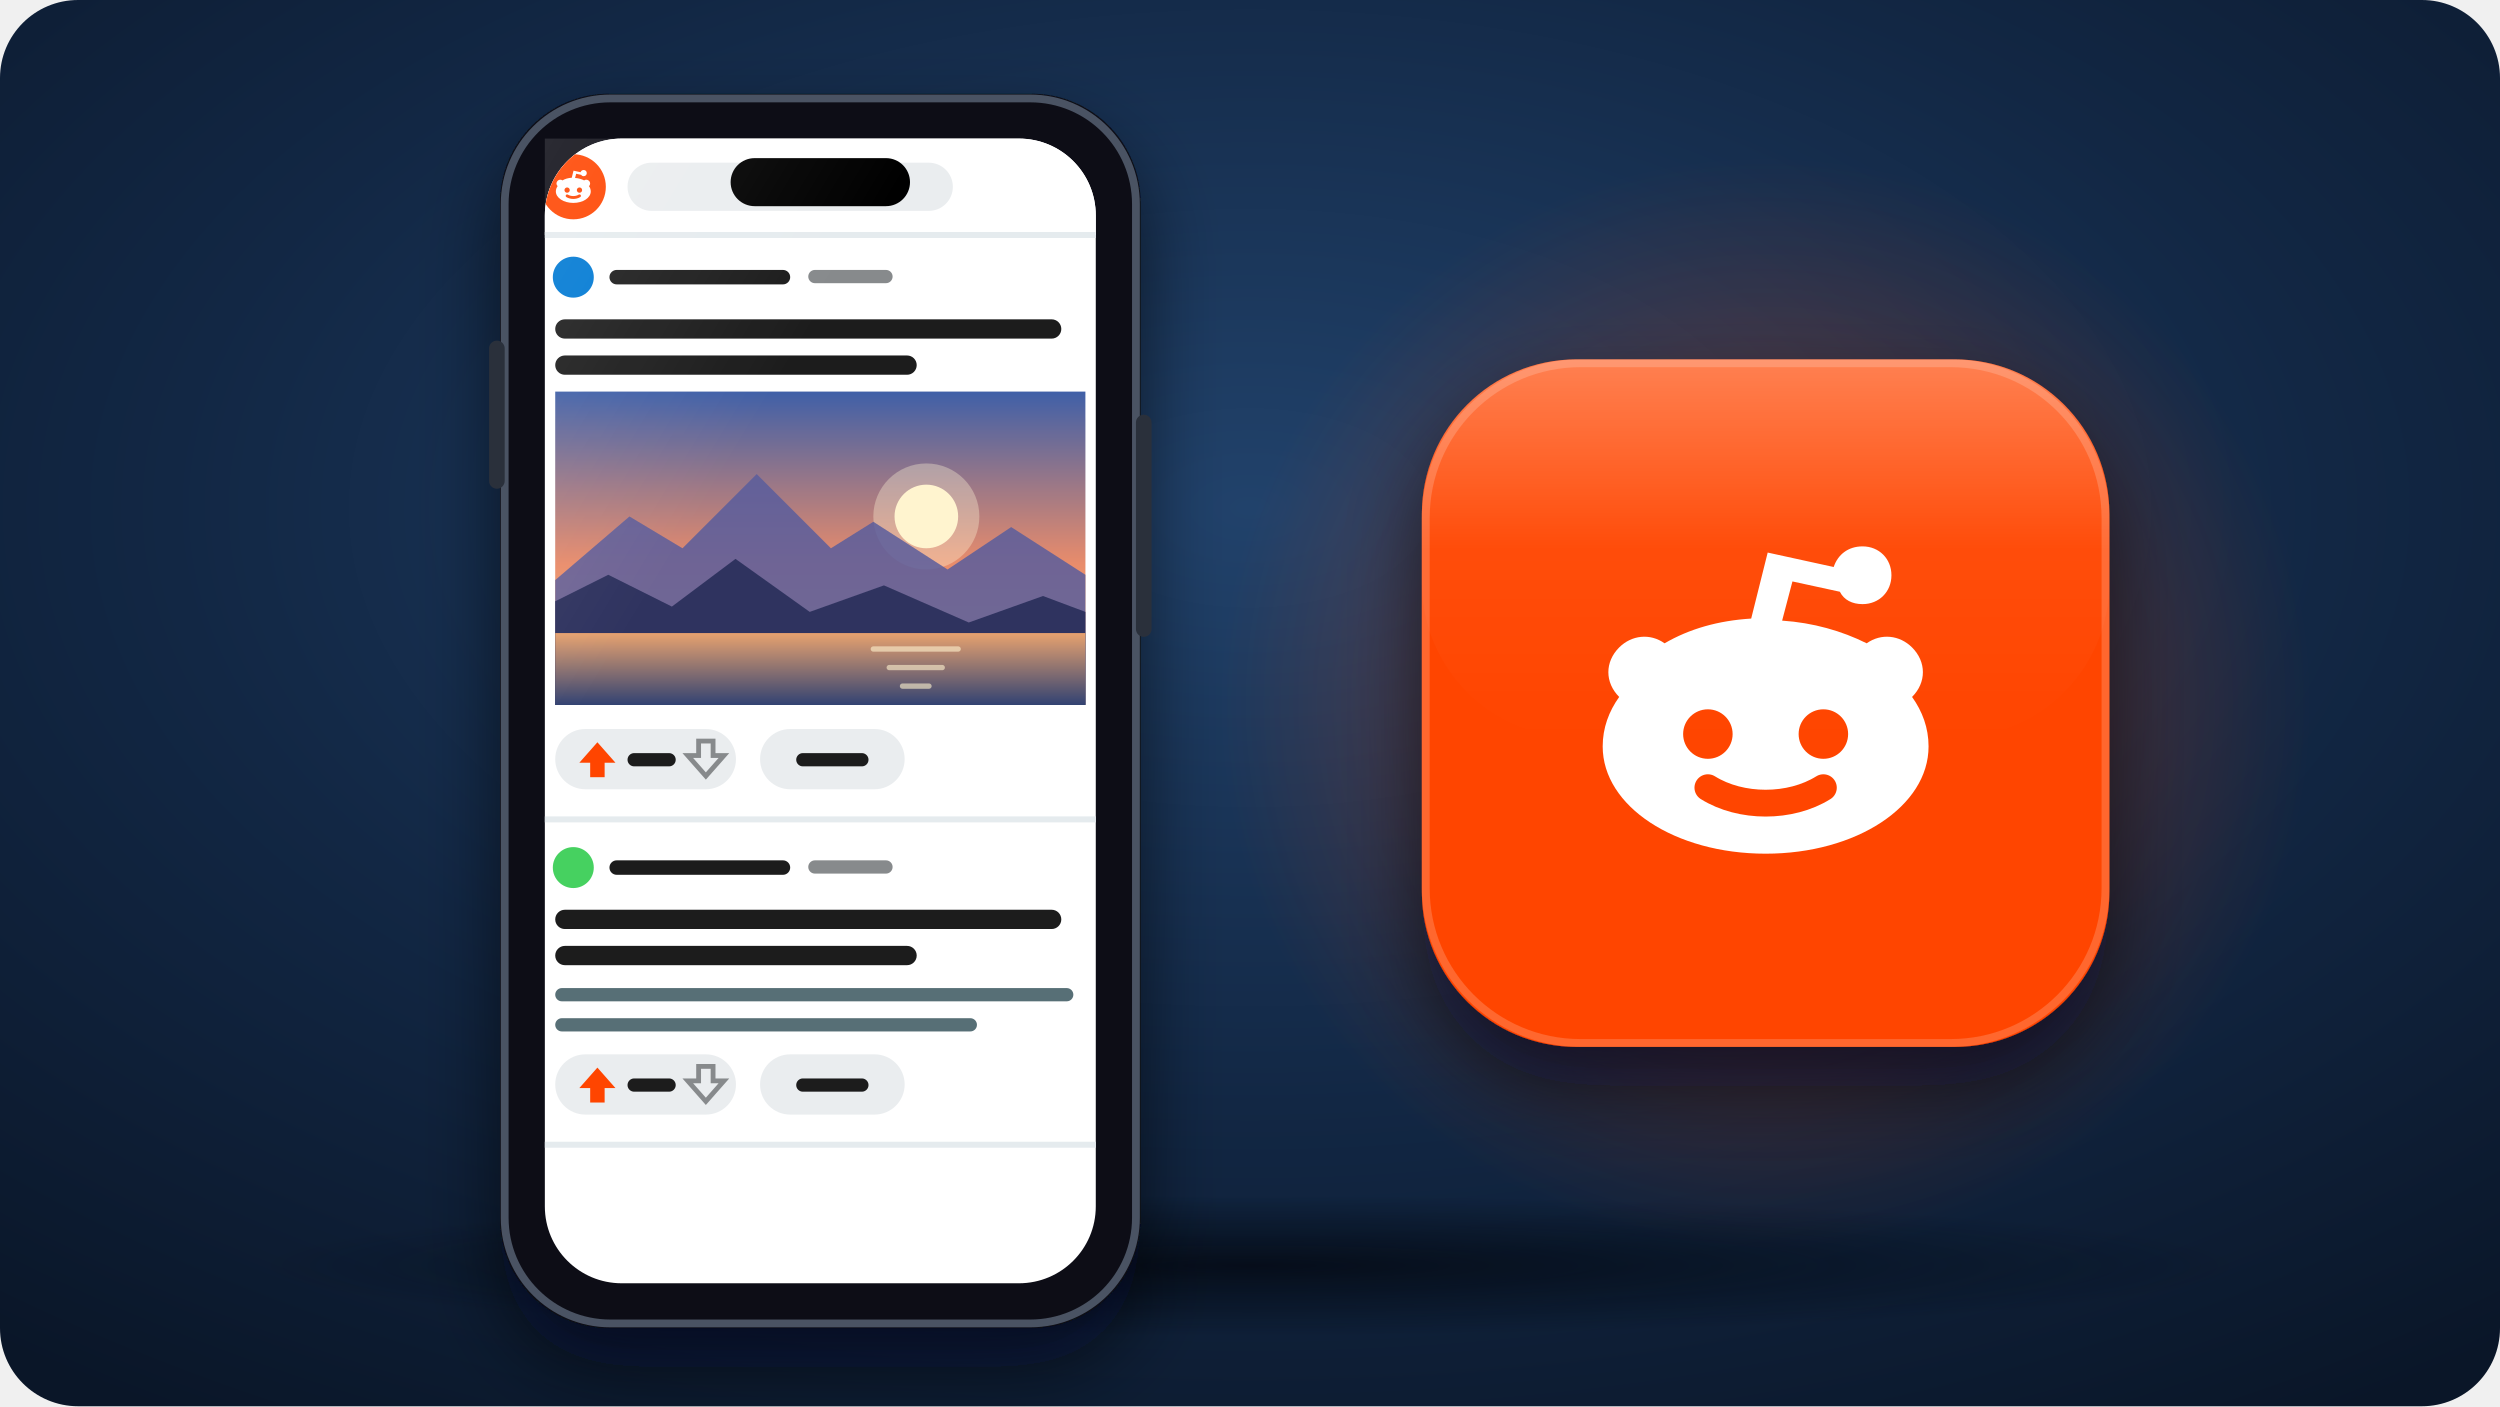
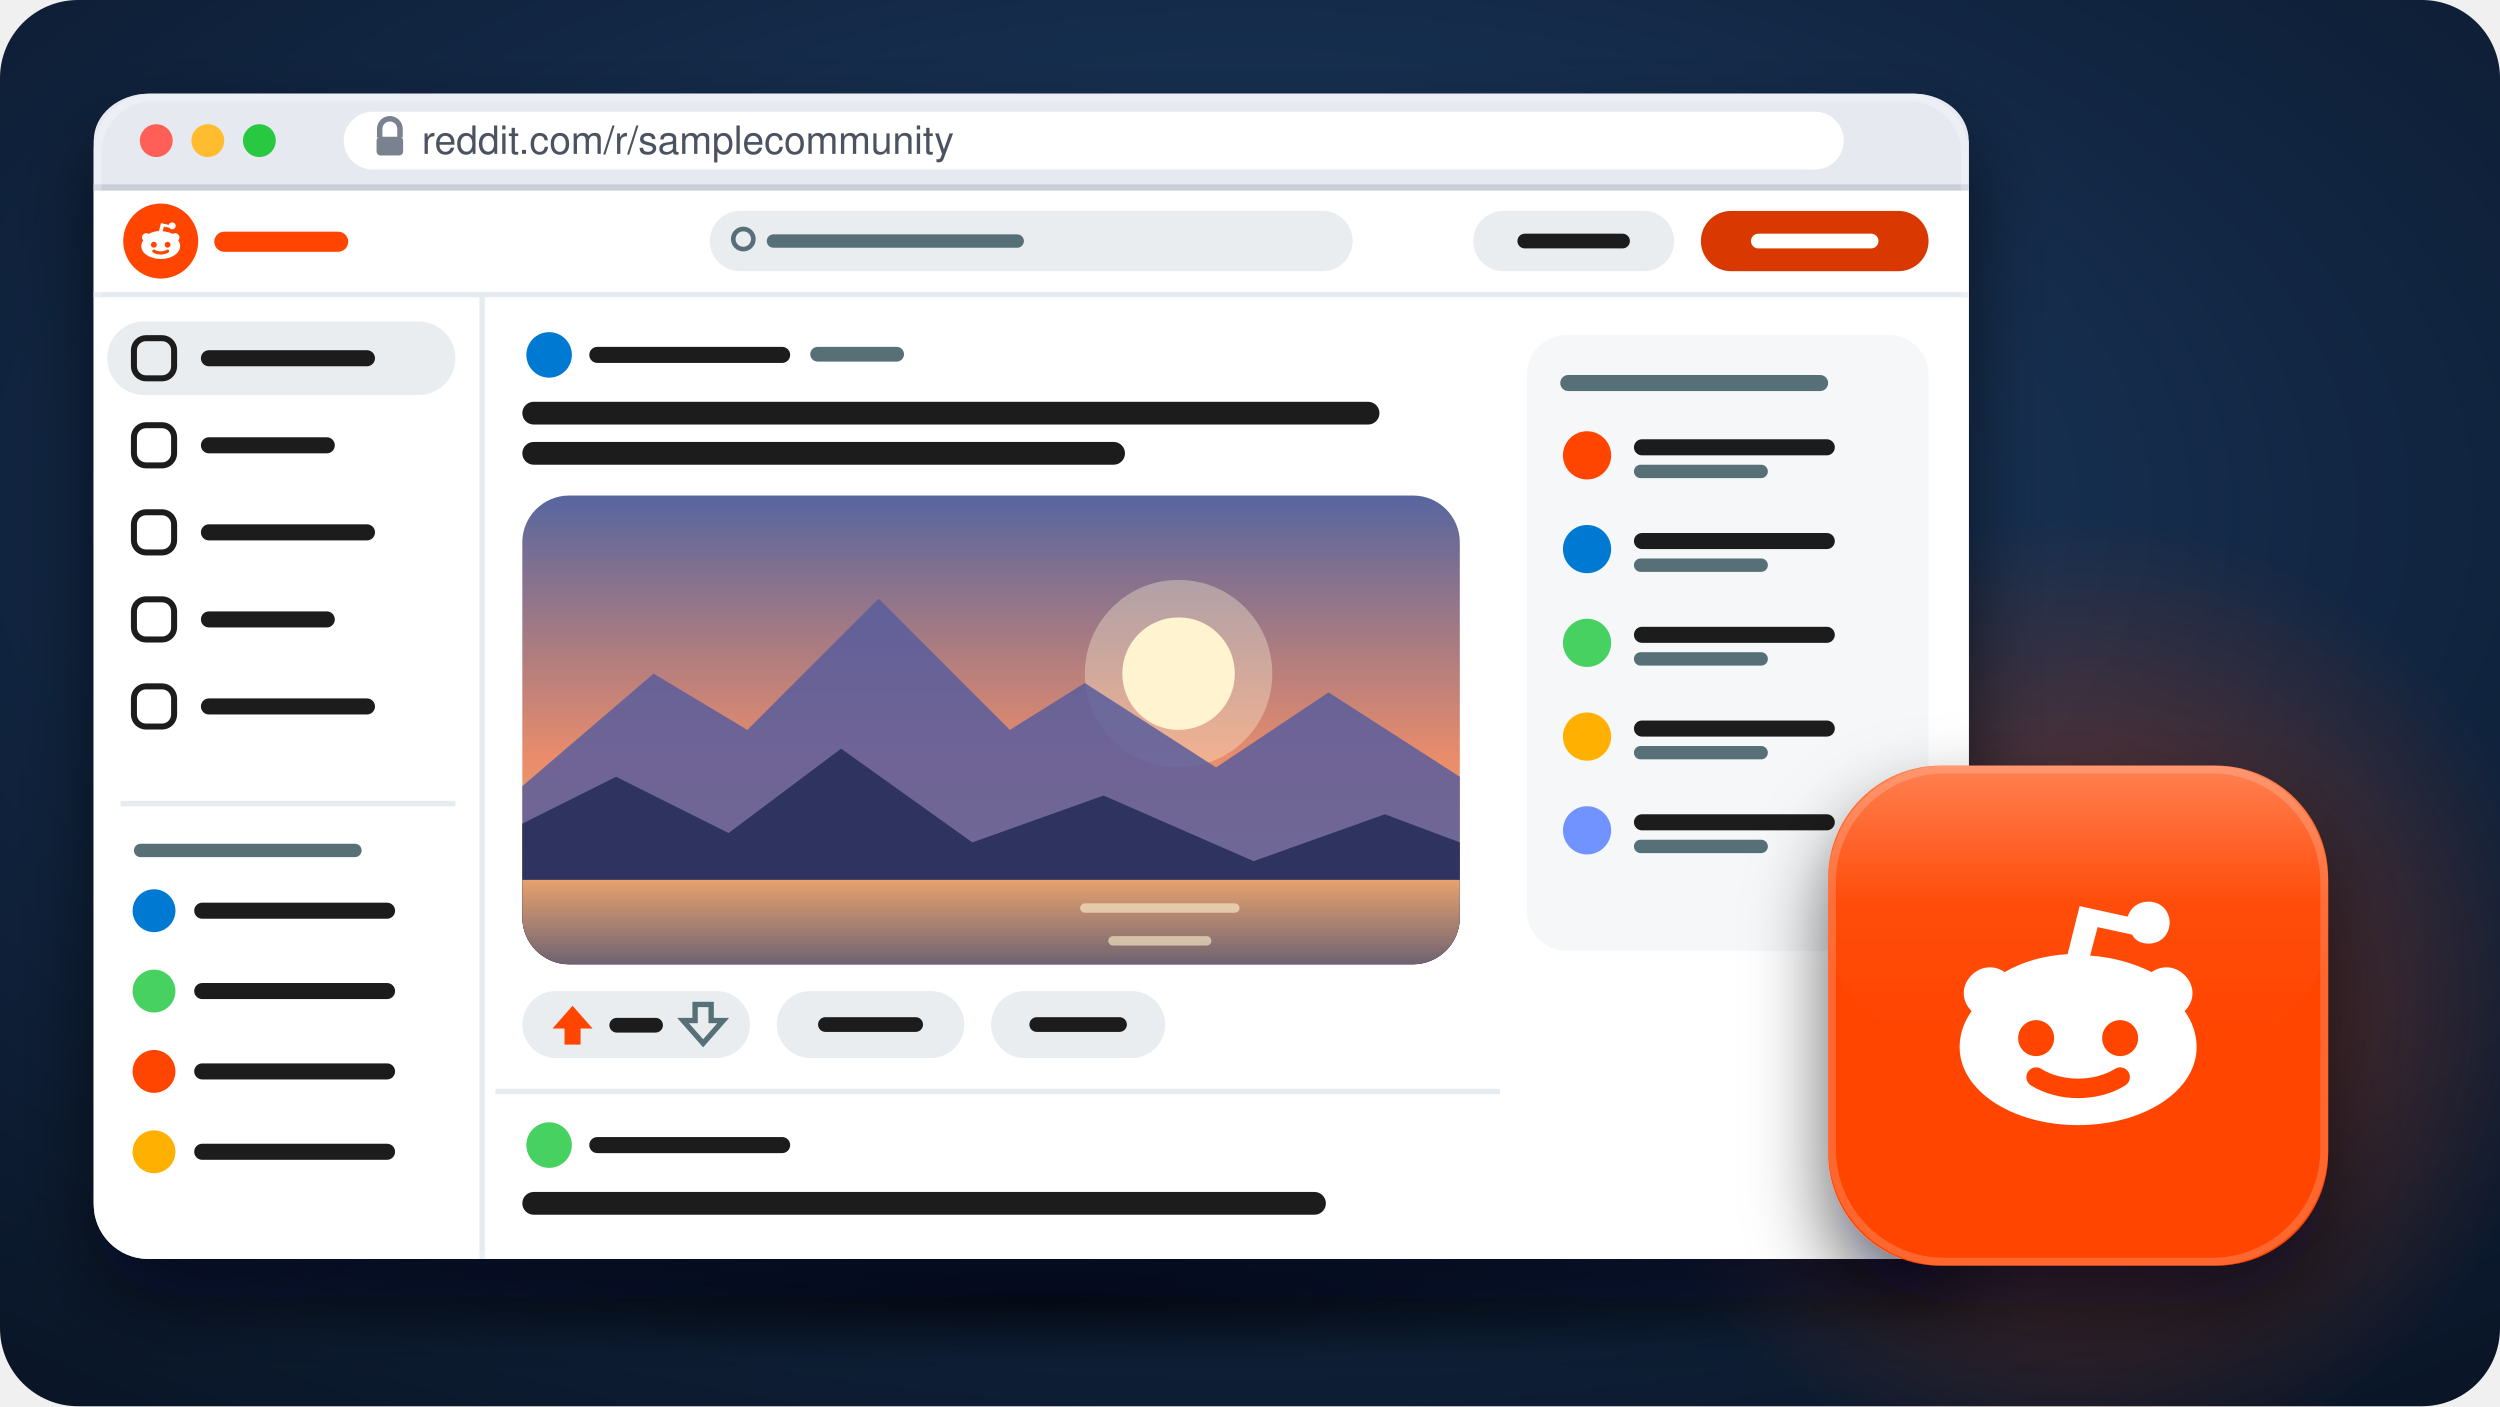
<svg xmlns="http://www.w3.org/2000/svg" viewBox="0 0 320 180" width="320" height="180">
  <defs>
    <radialGradient id="bg" cx="50%" cy="36%" r="78%">
      <stop offset="0" stop-color="#21426b" />
      <stop offset=".55" stop-color="#122744" />
      <stop offset="1" stop-color="#0a1628" />
    </radialGradient>
    <radialGradient id="floor">
      <stop offset="0" stop-color="#01050c" stop-opacity=".7" />
      <stop offset="1" stop-color="#01050c" stop-opacity="0" />
    </radialGradient>
    <filter id="sh" x="-25%" y="-25%" width="150%" height="160%">
      <feDropShadow dx="0" dy="5" stdDeviation="5" flood-color="#01050c" flood-opacity=".6" />
    </filter>
-     <linearGradient id="glare" x1="0" y1="0" x2="1" y2="1">
-       <stop offset="0" stop-color="#fff" stop-opacity=".28" />
-       <stop offset=".5" stop-color="#fff" stop-opacity="0" />
-     </linearGradient>
    <linearGradient id="sky" x1="0" y1="0" x2="0" y2="1">
      <stop offset="0" stop-color="#3d5fa8" />
      <stop offset=".55" stop-color="#e98c6b" />
      <stop offset="1" stop-color="#f7c873" />
    </linearGradient>
    <linearGradient id="lake" x1="0" y1="0" x2="0" y2="1">
      <stop offset="0" stop-color="#e7a26f" />
      <stop offset="1" stop-color="#2c3f72" />
    </linearGradient>
    <linearGradient id="gloss" x1="0" y1="0" x2="0" y2="1">
      <stop offset="0" stop-color="#fff" stop-opacity=".32" />
      <stop offset=".5" stop-color="#fff" stop-opacity=".04" />
      <stop offset="1" stop-color="#fff" stop-opacity="0" />
    </linearGradient>
  </defs>
  <rect width="320" height="180" rx="10" fill="url(#bg)" />
-   <ellipse cx="160" cy="162" rx="128" ry="9" fill="url(#floor)" />
+   <ellipse cx="134" cy="166" rx="124" ry="8" fill="url(#floor)" />
  <defs>
-     <radialGradient id="gl34">
+     <radialGradient id="gl89">
      <stop offset="0" stop-color="#ff4500" stop-opacity=".45" />
      <stop offset="1" stop-color="#ff4500" stop-opacity="0" />
    </radialGradient>
  </defs>
-   <circle cx="226" cy="90" r="70" fill="url(#gl34)" />
-   <rect x="64" y="12" width="82" height="158" rx="13.94" fill="#0e1117" filter="url(#sh)" />
-   <rect x="64.6" y="12.6" width="80.8" height="156.8" rx="13.53" fill="none" stroke="#4a5363" stroke-width="1" />
-   <rect x="62.6" y="43.6" width="2" height="18.96" rx="1" fill="#2a303b" />
-   <rect x="145.4" y="53.08" width="2" height="28.44" rx="1" fill="#2a303b" />
-   <clipPath id="ph35">
-     <rect x="69.74" y="17.74" width="70.52" height="146.52" rx="9.84" />
+   <circle cx="266" cy="128" r="62" fill="url(#gl89)" />
+   <rect x="12" y="12" width="240" height="149.14" rx="7" fill="#dfe3ea" filter="url(#sh)" />
+   <clipPath id="win91">
+     <rect x="12" y="12" width="240" height="149.14" rx="7" />
  </clipPath>
-   <g clip-path="url(#ph35)">
-     <svg x="69.74" y="17.74" width="70.52" height="146.52" viewBox="0 0 100 190" preserveAspectRatio="xMidYMin slice">
-       <rect width="100" height="190" fill="#fff" />
-       <rect width="100" height="16" fill="#fff" />
-       <circle cx="9" cy="8" r="5.4" fill="#ff4500" />
-       <svg x="4.6" y="3.6" width="8.8" height="8.8" viewBox="0 0 24 24" preserveAspectRatio="xMidYMid slice">
+   <g clip-path="url(#win91)">
+     <svg x="12" y="24" width="240" height="137.14" viewBox="0 0 280 160" preserveAspectRatio="xMidYMid slice">
+       <rect width="280" height="160" fill="#fff" />
+       <path d="M0 16h280" stroke="#e5ebee" stroke-width=".8" />
+       <circle cx="10" cy="8" r="5.6" fill="#ff4500" />
+       <svg x="5.6" y="3.6" width="8.8" height="8.8" viewBox="0 0 24 24" preserveAspectRatio="xMidYMid slice">
        <path d="M16.9 9.1c.7-.5 1.6-.4 2.2.2.7.7.7 1.7 0 2.4.5.7.8 1.5.8 2.4 0 2.9-3.5 5.2-7.9 5.2s-7.9-2.3-7.9-5.2c0-.9.3-1.7.8-2.4-.7-.7-.7-1.7 0-2.4.6-.6 1.5-.7 2.2-.2 1.2-.7 2.6-1.1 4.2-1.2l.8-3.2 3.2.7c.2-.6.7-1 1.4-1 .8 0 1.4.6 1.4 1.4s-.6 1.4-1.4 1.4c-.5 0-.9-.2-1.1-.6l-2.3-.5-.5 1.9c1.5.1 2.9.5 4.1 1.1z" fill="#fff" />
        <circle cx="9.2" cy="13.5" r="1.2" fill="#ff4500" />
        <circle cx="14.8" cy="13.5" r="1.2" fill="#ff4500" />
        <path d="M9.2 16.1c1.6 1 4 1 5.6 0" fill="none" stroke="#ff4500" stroke-width="1.3" stroke-linecap="round" />
      </svg>
-       <rect x="18" y="4" width="54" height="8" rx="4" fill="#eaedef" />
-       <path d="M0 16h100" stroke="#e5ebee" />
-       <circle cx="9" cy="23" r="3.4" fill="#0079d3" />
-       <rect x="15" y="21.8" width="30" height="2.4" rx="1.2" fill="#1c1c1c" />
-       <rect x="48" y="21.8" width="14" height="2.2" rx="1.1" fill="#878a8c" />
-       <rect x="6" y="30" width="84" height="3.2" rx="1.6" fill="#1c1c1c" />
-       <rect x="6" y="36" width="60" height="3.2" rx="1.6" fill="#1c1c1c" />
-       <rect x="6" y="42" width="88" height="52" rx="5" fill="#eee" />
-       <svg x="6" y="42" width="88" height="52" viewBox="0 0 100 60" preserveAspectRatio="xMidYMid slice">
-         <rect width="100" height="60" fill="url(#sky)" />
-         <circle cx="70" cy="24" r="10" fill="#fff6d8" fill-opacity=".35" />
-         <circle cx="70" cy="24" r="6" fill="#fff4cf" />
-         <path d="M0 36L14 24l10 6 14-14 14 14 8-5 14 9 12-8 14 9v25H0z" fill="#5a5d9c" fill-opacity=".85" />
-         <path d="M0 60V40l10-5 12 6 12-9 14 10 14-5 16 7 14-5 8 3v18z" fill="#2f335f" />
-         <rect y="46" width="100" height="14" fill="url(#lake)" />
-         <path d="M60 49h16M63 52.5h10M65.5 56h5" stroke="#fff4cf" stroke-opacity=".6" stroke-width="1" stroke-linecap="round" />
-       </svg>
-       <rect x="6" y="98" width="30" height="10" rx="5" fill="#eaedef" />
-       <path d="M10 103.6l3-3.4 3 3.4h-1.8v2.4h-2.4v-2.4z" fill="#ff4500" />
-       <rect x="18" y="102" width="8" height="2.2" rx="1.1" fill="#1c1c1c" />
-       <path d="M28 102.4l3 3.4 3-3.4h-1.8v-2.4h-2.4v2.4z" fill="none" stroke="#878a8c" stroke-width=".8" />
-       <rect x="40" y="98" width="24" height="10" rx="5" fill="#eaedef" />
-       <rect x="46" y="102" width="12" height="2.2" rx="1.1" fill="#1c1c1c" />
-       <path d="M0 113h100" stroke="#e5ebee" />
-       <circle cx="9" cy="121" r="3.4" fill="#46d160" />
-       <rect x="15" y="119.8" width="30" height="2.4" rx="1.2" fill="#1c1c1c" />
-       <rect x="48" y="119.8" width="14" height="2.2" rx="1.1" fill="#878a8c" />
-       <rect x="6" y="128" width="84" height="3.2" rx="1.6" fill="#1c1c1c" />
-       <rect x="6" y="134" width="60" height="3.2" rx="1.6" fill="#1c1c1c" />
-       <rect x="6" y="141" width="86" height="2.2" rx="1.1" fill="#576f76" />
-       <rect x="6" y="146" width="70" height="2.2" rx="1.1" fill="#576f76" />
-       <rect x="6" y="152" width="30" height="10" rx="5" fill="#eaedef" />
-       <path d="M10 157.6l3-3.4 3 3.4h-1.8v2.4h-2.4v-2.4z" fill="#ff4500" />
-       <rect x="18" y="156" width="8" height="2.2" rx="1.1" fill="#1c1c1c" />
-       <path d="M28 156.4l3 3.4 3-3.4h-1.8v-2.4h-2.4v2.4z" fill="none" stroke="#878a8c" stroke-width=".8" />
-       <rect x="40" y="152" width="24" height="10" rx="5" fill="#eaedef" />
-       <rect x="46" y="156" width="12" height="2.2" rx="1.1" fill="#1c1c1c" />
-       <path d="M0 167h100" stroke="#e5ebee" />
+       <rect x="18" y="6.6" width="20" height="3" rx="1.5" fill="#ff4500" />
+       <rect x="92" y="3.5" width="96" height="9" rx="4.5" fill="#eaedef" />
+       <circle cx="97" cy="7.7" r="1.5" fill="none" stroke="#576f76" stroke-width=".7" />
+       <rect x="100.5" y="7.0" width="38.4" height="2" rx="1.0" fill="#576f76" />
+       <rect x="206" y="3.5" width="30" height="9" rx="4.5" fill="#eaedef" />
+       <rect x="212.6" y="6.9" width="16.8" height="2.2" rx="1.1" fill="#1c1c1c" />
+       <rect x="240" y="3.5" width="34" height="9" rx="4.5" fill="#d93900" />
+       <rect x="247.48" y="6.9" width="19.04" height="2.2" rx="1.1" fill="#fff" />
+       <rect x="2" y="20" width="52" height="11" rx="5.5" fill="#eaedef" />
+       <rect x="6" y="22.5" width="6" height="6" rx="1.8" fill="none" stroke="#1c1c1c" stroke-width=".9" />
+       <rect x="16" y="24.3" width="26" height="2.4" rx="1.2" fill="#1c1c1c" />
+       <rect x="6" y="35.5" width="6" height="6" rx="1.8" fill="none" stroke="#1c1c1c" stroke-width=".9" />
+       <rect x="16" y="37.3" width="20" height="2.4" rx="1.2" fill="#1c1c1c" />
+       <rect x="6" y="48.5" width="6" height="6" rx="1.8" fill="none" stroke="#1c1c1c" stroke-width=".9" />
+       <rect x="16" y="50.3" width="26" height="2.4" rx="1.2" fill="#1c1c1c" />
+       <rect x="6" y="61.5" width="6" height="6" rx="1.8" fill="none" stroke="#1c1c1c" stroke-width=".9" />
+       <rect x="16" y="63.3" width="20" height="2.4" rx="1.2" fill="#1c1c1c" />
+       <rect x="6" y="74.5" width="6" height="6" rx="1.8" fill="none" stroke="#1c1c1c" stroke-width=".9" />
+       <rect x="16" y="76.3" width="26" height="2.4" rx="1.2" fill="#1c1c1c" />
+       <path d="M4 92h50" stroke="#e5ebee" stroke-width=".8" />
+       <rect x="6" y="98" width="34" height="2" rx="1.0" fill="#576f76" />
+       <circle cx="9" cy="108" r="3.2" fill="#0079d3" />
+       <rect x="15" y="106.8" width="30" height="2.4" rx="1.2" fill="#1c1c1c" />
+       <circle cx="9" cy="120" r="3.2" fill="#46d160" />
+       <rect x="15" y="118.8" width="30" height="2.4" rx="1.2" fill="#1c1c1c" />
+       <circle cx="9" cy="132" r="3.2" fill="#ff4500" />
+       <rect x="15" y="130.8" width="30" height="2.4" rx="1.2" fill="#1c1c1c" />
+       <circle cx="9" cy="144" r="3.2" fill="#ffb000" />
+       <rect x="15" y="142.8" width="30" height="2.4" rx="1.2" fill="#1c1c1c" />
+       <path d="M58 16v144" stroke="#e5ebee" stroke-width=".8" />
+       <circle cx="68" cy="25" r="3.4" fill="#0079d3" />
+       <rect x="74" y="23.8" width="30" height="2.4" rx="1.2" fill="#1c1c1c" />
+       <rect x="107" y="23.8" width="14" height="2.2" rx="1.1" fill="#576f76" />
+       <rect x="64" y="32" width="128" height="3.4" rx="1.7" fill="#1c1c1c" />
+       <rect x="64" y="38" width="90" height="3.4" rx="1.7" fill="#1c1c1c" />
+       <clipPath id="pic90">
+         <rect x="64" y="46" width="140" height="70" rx="7" />
+       </clipPath>
+       <g clip-path="url(#pic90)">
+         <svg x="64" y="46" width="140" height="70" viewBox="0 0 100 60" preserveAspectRatio="xMidYMid slice">
+           <rect width="100" height="60" fill="url(#sky)" />
+           <circle cx="70" cy="24" r="10" fill="#fff6d8" fill-opacity=".35" />
+           <circle cx="70" cy="24" r="6" fill="#fff4cf" />
+           <path d="M0 36L14 24l10 6 14-14 14 14 8-5 14 9 12-8 14 9v25H0z" fill="#5a5d9c" fill-opacity=".85" />
+           <path d="M0 60V40l10-5 12 6 12-9 14 10 14-5 16 7 14-5 8 3v18z" fill="#2f335f" />
+           <rect y="46" width="100" height="14" fill="url(#lake)" />
+           <path d="M60 49h16M63 52.5h10M65.5 56h5" stroke="#fff4cf" stroke-opacity=".6" stroke-width="1" stroke-linecap="round" />
+         </svg>
+       </g>
+       <rect x="64" y="120" width="34" height="10" rx="5" fill="#eaedef" />
+       <path d="M68.5 125.6l3-3.4 3 3.4h-1.8v2.4h-2.4v-2.4z" fill="#ff4500" />
+       <rect x="77" y="124" width="8" height="2.2" rx="1.1" fill="#1c1c1c" />
+       <path d="M88 124.4l3 3.4 3-3.4h-1.8v-2.4h-2.4v2.4z" fill="none" stroke="#576f76" stroke-width=".8" />
+       <rect x="102" y="120" width="28" height="10" rx="5.0" fill="#eaedef" />
+       <rect x="108.16" y="123.9" width="15.68" height="2.2" rx="1.1" fill="#1c1c1c" />
+       <rect x="134" y="120" width="26" height="10" rx="5.0" fill="#eaedef" />
+       <rect x="139.72" y="123.9" width="14.56" height="2.2" rx="1.1" fill="#1c1c1c" />
+       <path d="M60 135h150" stroke="#e5ebee" stroke-width=".8" />
+       <circle cx="68" cy="143" r="3.4" fill="#46d160" />
+       <rect x="74" y="141.8" width="30" height="2.4" rx="1.2" fill="#1c1c1c" />
+       <rect x="64" y="150" width="120" height="3.4" rx="1.7" fill="#1c1c1c" />
+       <rect x="214" y="22" width="60" height="92" rx="6" fill="#f6f7f8" />
+       <rect x="219" y="28" width="40" height="2.4" rx="1.2" fill="#576f76" />
+       <circle cx="223" cy="40" r="3.6" fill="#ff4500" />
+       <rect x="230" y="37.6" width="30" height="2.4" rx="1.2" fill="#1c1c1c" />
+       <rect x="230" y="41.4" width="20" height="2" rx="1.0" fill="#576f76" />
+       <circle cx="223" cy="54" r="3.6" fill="#0079d3" />
+       <rect x="230" y="51.6" width="30" height="2.4" rx="1.2" fill="#1c1c1c" />
+       <rect x="230" y="55.4" width="20" height="2" rx="1.0" fill="#576f76" />
+       <circle cx="223" cy="68" r="3.6" fill="#46d160" />
+       <rect x="230" y="65.6" width="30" height="2.4" rx="1.2" fill="#1c1c1c" />
+       <rect x="230" y="69.4" width="20" height="2" rx="1.0" fill="#576f76" />
+       <circle cx="223" cy="82" r="3.6" fill="#ffb000" />
+       <rect x="230" y="79.6" width="30" height="2.4" rx="1.2" fill="#1c1c1c" />
+       <rect x="230" y="83.4" width="20" height="2" rx="1.0" fill="#576f76" />
+       <circle cx="223" cy="96" r="3.6" fill="#7193ff" />
+       <rect x="230" y="93.6" width="30" height="2.4" rx="1.2" fill="#1c1c1c" />
+       <rect x="230" y="97.4" width="20" height="2" rx="1.0" fill="#576f76" />
    </svg>
  </g>
-   <rect x="93.52" y="20.24" width="22.96" height="6.15" rx="3.075" fill="#000" />
-   <path d="M69.74 17.74h49.364L69.74 98.9H69.74z" fill="url(#glare)" opacity=".45" />
-   <rect x="182" y="46" width="88" height="88" rx="19.8" fill="#ff4500" filter="url(#sh)" />
-   <svg x="194.32" y="58.32" width="63.36" height="63.36" viewBox="0 0 24 24" preserveAspectRatio="xMidYMid meet">
+   <rect x="12" y="12" width="240" height="12" rx="7" fill="#e6e9ef" />
+   <rect x="12" y="18" width="240" height="6" fill="#e6e9ef" />
+   <path d="M12 24h240" stroke="#c9ced8" stroke-width=".8" />
+   <circle cx="20.0" cy="18" r="2.1" fill="#ff5f57" />
+   <circle cx="26.6" cy="18" r="2.1" fill="#febc2e" />
+   <circle cx="33.2" cy="18" r="2.1" fill="#28c840" />
+   <rect x="44" y="14.3" width="192" height="7.4" rx="3.7" fill="#fff" />
+   <path d="M48.6 17.6v-1.1a1.3 1.3 0 0 1 2.6 0v1.1" fill="none" stroke="#7a828f" stroke-width=".7" />
+   <rect x="48.2" y="17.5" width="3.4" height="2.4" rx=".5" fill="#7a828f" />
+   <text x="54" y="19.7" font-size="5" font-family="Helvetica, Arial, sans-serif" fill="#4b5260">reddit.com/r/samplecommunity</text>
+   <rect x="12.5" y="12.5" width="239" height="148.14" rx="7" fill="none" stroke="#fff" stroke-opacity=".25" />
+   <rect x="234" y="98" width="64" height="64" rx="14.4" fill="#ff4500" filter="url(#sh)" />
+   <svg x="242.96" y="106.96" width="46.08" height="46.08" viewBox="0 0 24 24" preserveAspectRatio="xMidYMid meet">
    <path d="M16.9 9.1c.7-.5 1.6-.4 2.2.2.7.7.7 1.7 0 2.4.5.7.8 1.5.8 2.4 0 2.9-3.5 5.2-7.9 5.2s-7.9-2.3-7.9-5.2c0-.9.3-1.7.8-2.4-.7-.7-.7-1.7 0-2.4.6-.6 1.5-.7 2.2-.2 1.2-.7 2.6-1.1 4.2-1.2l.8-3.2 3.2.7c.2-.6.7-1 1.4-1 .8 0 1.4.6 1.4 1.4s-.6 1.4-1.4 1.4c-.5 0-.9-.2-1.1-.6l-2.3-.5-.5 1.9c1.5.1 2.9.5 4.1 1.1z" fill="#fff" />
    <circle cx="9.2" cy="13.5" r="1.2" fill="#ff4500" />
    <circle cx="14.8" cy="13.5" r="1.2" fill="#ff4500" />
    <path d="M9.2 16.1c1.6 1 4 1 5.6 0" fill="none" stroke="#ff4500" stroke-width="1.3" stroke-linecap="round" />
  </svg>
-   <rect x="182" y="46" width="88" height="48.4" rx="19.8" fill="url(#gloss)" />
-   <rect x="182.5" y="46.5" width="87" height="87" rx="19.8" fill="none" stroke="#fff" stroke-opacity=".18" />
+   <rect x="234" y="98" width="64" height="35.2" rx="14.4" fill="url(#gloss)" />
+   <rect x="234.5" y="98.5" width="63" height="63" rx="14.4" fill="none" stroke="#fff" stroke-opacity=".18" />
</svg>
